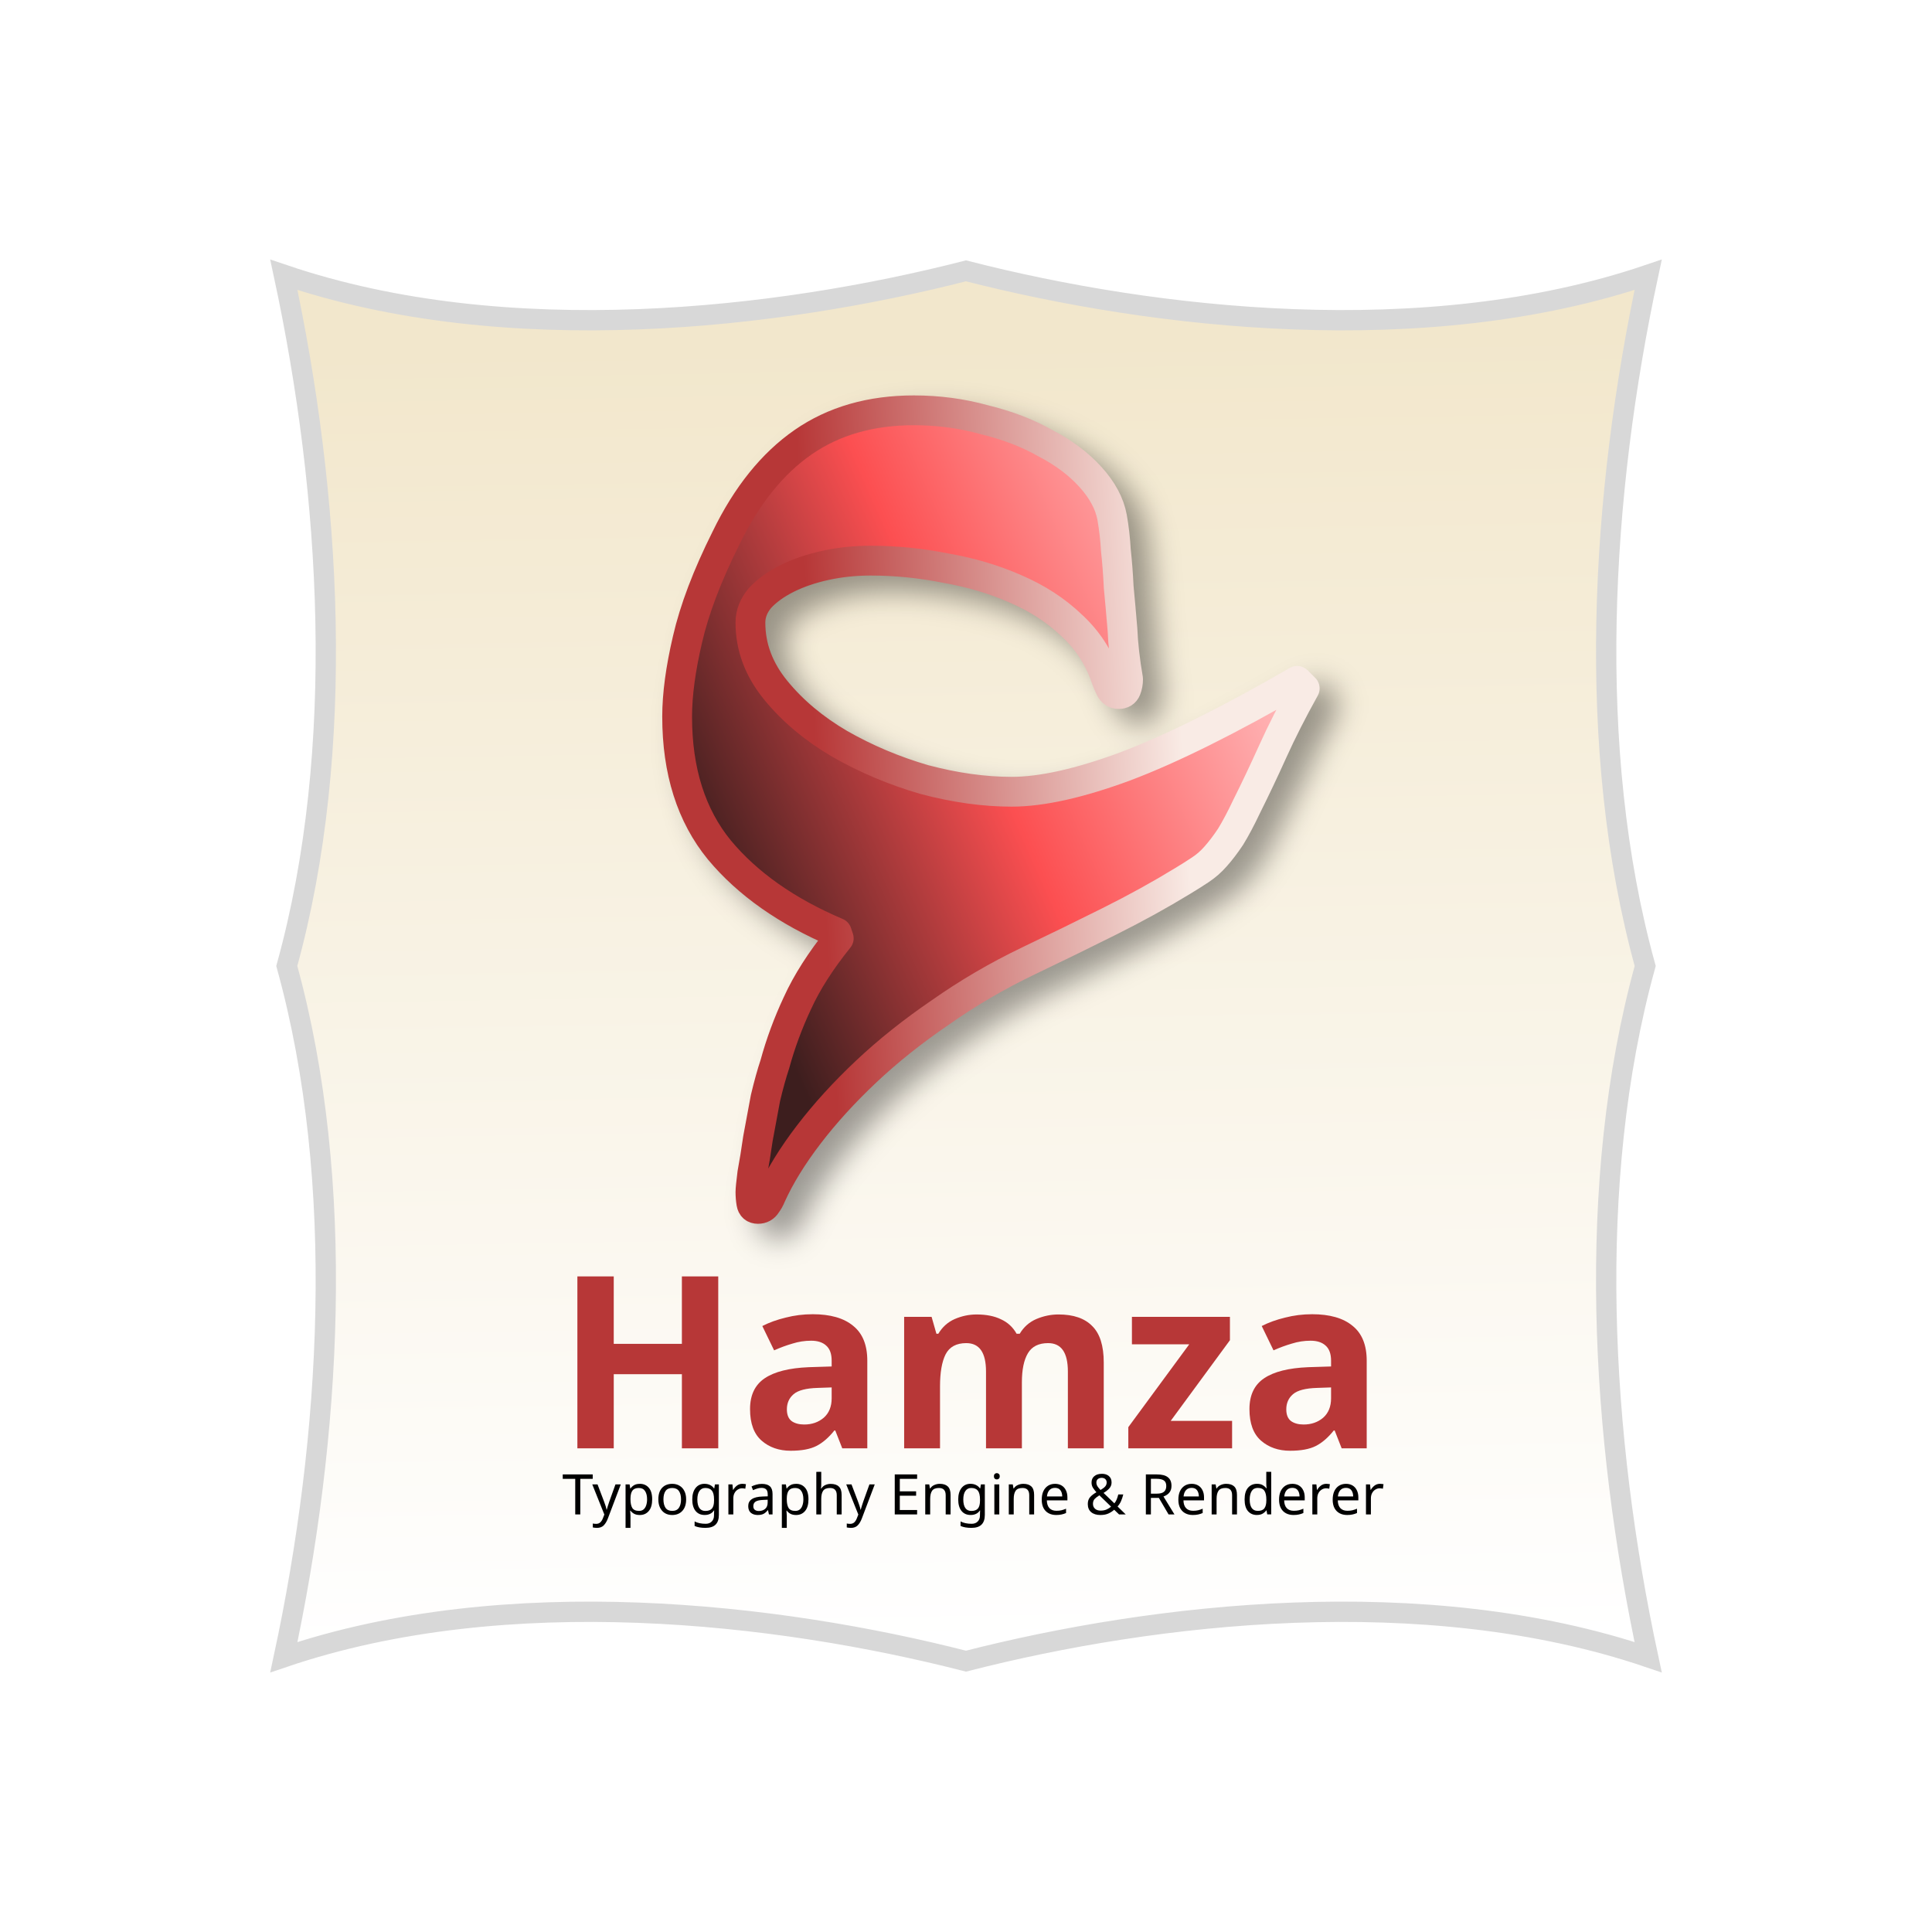
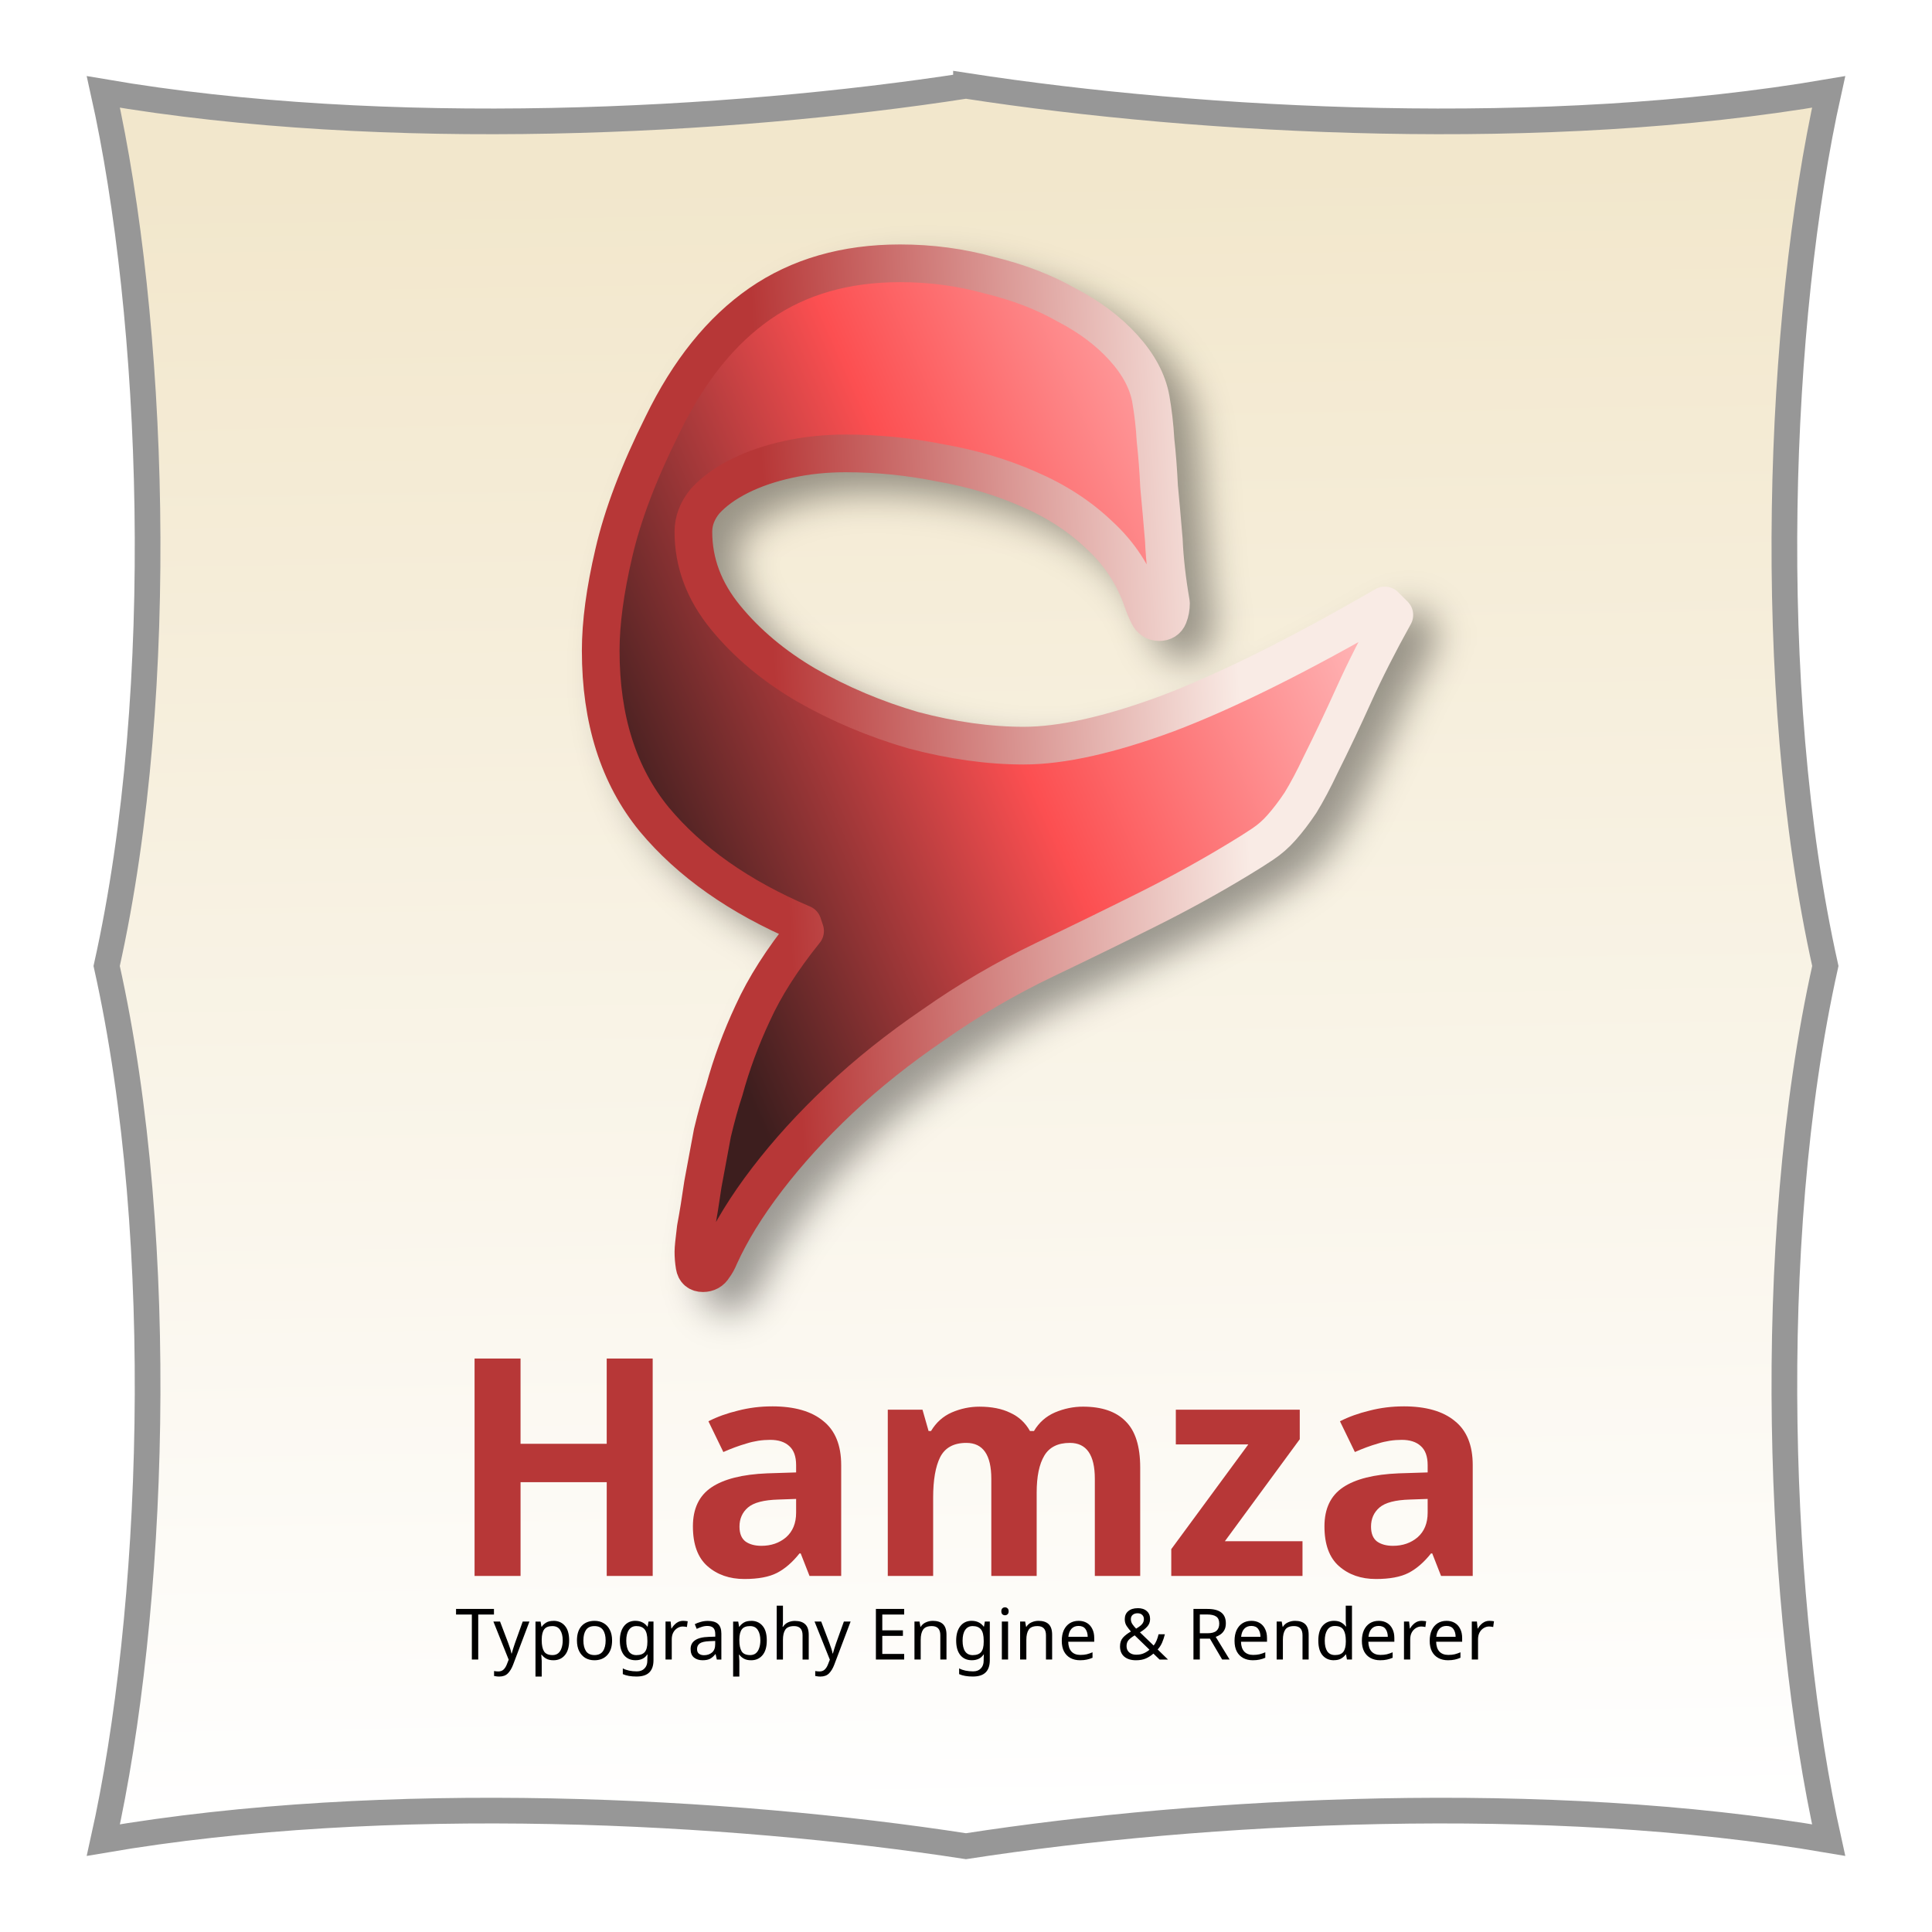
<svg xmlns="http://www.w3.org/2000/svg" xmlns:xlink="http://www.w3.org/1999/xlink" width="512" height="512" viewBox="0 0 135.467 135.467" version="1.1" id="svg1383" xml:space="preserve">
  <defs id="defs1380">
    <linearGradient id="linearGradient81095">
      <stop style="stop-color:#b73737;stop-opacity:1;" offset="0.2" id="stop81091" />
      <stop style="stop-color:#f9ebe5;stop-opacity:1;" offset="0.798" id="stop81093" />
    </linearGradient>
    <linearGradient id="linearGradient22775">
      <stop style="stop-color:#3d1e1e;stop-opacity:1;" offset="0" id="stop22771" />
      <stop style="stop-color:#fc4f51;stop-opacity:1;" offset="0.497" id="stop22773" />
      <stop style="stop-color:#ffbdbe;stop-opacity:1;" offset="1" id="stop80268" />
    </linearGradient>
    <linearGradient id="linearGradient821">
      <stop style="stop-color:#ffffff;stop-opacity:1;" offset="0" id="stop817" />
      <stop style="stop-color:#f2e7cc;stop-opacity:1;" offset="1" id="stop819" />
    </linearGradient>
    <linearGradient id="linearGradient1085">
      <stop style="stop-color:#3bd100;stop-opacity:1;" offset="0" id="stop1081" />
      <stop style="stop-color:#000000;stop-opacity:1;" offset="1" id="stop1083" />
    </linearGradient>
    <linearGradient xlink:href="#linearGradient1085" id="linearGradient1087" x1="28.986" y1="108.99" x2="104.387" y2="108.99" gradientUnits="userSpaceOnUse" gradientTransform="matrix(1.202871,0,0,1.202871,-16.25984,-20.44838)" />
    <linearGradient xlink:href="#linearGradient821" id="linearGradient823" x1="106.044" y1="139.954" x2="103.874" y2="1.432" gradientUnits="userSpaceOnUse" gradientTransform="matrix(0.832179,0,0,0.832179,12.13823,11.74271)" />
    <filter style="color-interpolation-filters:sRGB;" id="filter6583" x="-0.348" y="-0.236" width="1.622" height="1.452">
      <feFlood flood-opacity="0.643" flood-color="rgb(0,0,0)" result="flood" id="feFlood6573" />
      <feComposite in="flood" in2="SourceGraphic" operator="in" result="composite1" id="feComposite6575" />
      <feGaussianBlur in="composite1" stdDeviation="6.984" result="blur" id="feGaussianBlur6577" />
      <feOffset dx="-4.89" dy="-1.735" result="offset" id="feOffset6579" />
      <feComposite in="SourceGraphic" in2="offset" operator="over" result="composite2" id="feComposite6581" />
    </filter>
    <linearGradient xlink:href="#linearGradient22775" id="linearGradient22777" x1="33.893" y1="91.691" x2="93.632" y2="65.197" gradientUnits="userSpaceOnUse" gradientTransform="matrix(0.832179,0,0,0.832179,11.09909,16.76523)" />
    <linearGradient xlink:href="#linearGradient81095" id="linearGradient81097" x1="39.304" y1="93.068" x2="93.602" y2="89.749" gradientUnits="userSpaceOnUse" />
    <filter style="color-interpolation-filters:sRGB;" id="filter89828" x="-0.079" y="-0.062" width="1.189" height="1.143">
      <feFlood flood-opacity="0.38" flood-color="rgb(0,0,0)" result="flood" id="feFlood89818" />
      <feComposite in="flood" in2="SourceGraphic" operator="in" result="composite1" id="feComposite89820" />
      <feGaussianBlur in="composite1" stdDeviation="1.27" result="blur" id="feGaussianBlur89822" />
      <feOffset dx="1.768" dy="1.42" result="offset" id="feOffset89824" />
      <feComposite in="SourceGraphic" in2="offset" operator="over" result="composite2" id="feComposite89826" />
    </filter>
  </defs>
  <g id="layer1">
-     <path id="rect22420" class="UnoptimicedTransforms" d="M 67.732,7.055 C 51.049,11.327 27.055,14.124 7.248,7.406 11.425,26.847 12.834,49.414 7.508,68.693 12.834,87.972 11.425,110.541 7.248,129.982 c 19.807,-6.717 43.801,-3.921 60.484,0.352 16.683,-4.272 40.68,-7.069 60.486,-0.352 -4.177,-19.441 -5.586,-42.01 -0.26,-61.289 C 122.633,49.414 124.042,26.847 128.219,7.406 108.412,14.124 84.416,11.327 67.732,7.055 Z" style="fill:url(#linearGradient823);fill-opacity:1;stroke:#d8d8d8;stroke-width:1.8;stroke-linecap:round;stroke-linejoin:miter;stroke-dasharray:none;stroke-opacity:1;stop-color:#000000" transform="matrix(0.7907761,0,0,0.7907761,14.17138,13.41149)" />
+     <path id="rect22420" class="UnoptimicedTransforms" d="M 67.732,6.977 C 51.049,9.552 27.055,10.798 7.248,7.406 10.779,23.221 11.86,49.061 7.479,68.693 11.86,88.326 10.779,114.168 7.248,129.982 c 19.807,-3.391 43.801,-2.146 60.484,0.43 16.683,-2.576 40.68,-3.821 60.486,-0.43 -3.53,-15.815 -4.612,-41.656 -0.23,-61.289 -4.382,-19.633 -3.3,-45.472 0.23,-61.287 -19.807,3.391 -43.803,2.146 -60.486,-0.43 z" style="fill:url(#linearGradient823);fill-opacity:1;stroke:#979797;stroke-width:1.8;stroke-linecap:round;stroke-linejoin:miter;stroke-dasharray:none;stroke-opacity:1;stop-color:#000000" transform="translate(-6.5000015e-5,-0.9610022)" />
    <text xml:space="preserve" style="font-style:normal;font-variant:normal;font-weight:bold;font-stretch:normal;font-size:141.91px;font-family:'Noto Sans Arabic';-inkscape-font-specification:'Noto Sans Arabic Bold';fill:#000000;fill-opacity:1;stroke:none;stroke-width:4;stroke-linecap:round;stroke-linejoin:round;stroke-dasharray:none;stroke-opacity:1;stop-color:#000000" x="67.854" y="46.44" id="text13030">
      <tspan id="tspan13028" style="stroke-width:4" x="67.854" y="46.44" />
    </text>
-     <g aria-label="Hamza" id="text15942" style="font-style:italic;font-size:21.351px;font-family:Alef;-inkscape-font-specification:'Alef Italic';fill:#b73737;stroke-width:0.671;stroke-linecap:round;stroke-linejoin:round;paint-order:markers stroke fill;stop-color:#000000" transform="matrix(0.7907761,0,0,0.7907761,14.17143,14.17143)">
+     <g aria-label="Hamza" id="text15942" style="font-style:italic;font-size:21.351px;font-family:Alef;-inkscape-font-specification:'Alef Italic';fill:#b73737;stroke-width:0.671;stroke-linecap:round;stroke-linejoin:round;paint-order:markers stroke fill;stop-color:#000000">
      <path d="m 45.766,110.502 h -3.224 v -6.576 h -6.042 v 6.576 H 33.275 V 95.258 h 3.224 v 5.978 h 6.042 v -5.978 h 3.224 z" style="font-style:normal;font-weight:bold;font-family:'Noto Sans';-inkscape-font-specification:'Noto Sans Bold'" id="path142192" />
      <path d="m 54.135,98.61 q 2.349,0 3.587,1.025 1.26,1.003 1.26,3.096 v 7.772 h -2.22 l -0.619,-1.58 h -0.085 q -0.747,0.939 -1.58,1.366 -0.833,0.427 -2.285,0.427 -1.559,0 -2.583,-0.897 -1.025,-0.897 -1.025,-2.797 0,-1.858 1.302,-2.733 1.302,-0.875 3.907,-0.982 l 2.028,-0.064 v -0.512 q 0,-0.918 -0.491,-1.345 -0.47,-0.427 -1.324,-0.427 -0.854,0 -1.665,0.256 -0.811,0.235 -1.623,0.598 l -1.046,-2.156 q 0.918,-0.47 2.071,-0.747 1.153,-0.299 2.391,-0.299 z m 1.687,6.491 -1.238,0.043 q -1.537,0.043 -2.135,0.555 -0.598,0.512 -0.598,1.345 0,0.726 0.427,1.046 0.427,0.299 1.11,0.299 1.025,0 1.729,-0.598 0.705,-0.619 0.705,-1.729 z" style="font-style:normal;font-weight:bold;font-family:'Noto Sans';-inkscape-font-specification:'Noto Sans Bold'" id="path142194" />
      <path d="m 75.934,98.631 q 1.986,0 2.989,1.025 1.025,1.003 1.025,3.245 v 7.601 h -3.181 v -6.811 q 0,-2.519 -1.751,-2.519 -1.26,0 -1.793,0.897 -0.534,0.897 -0.534,2.583 v 5.85 h -3.181 v -6.811 q 0,-2.519 -1.751,-2.519 -1.324,0 -1.836,1.003 -0.491,0.982 -0.491,2.84 v 5.487 H 62.249 V 98.845 h 2.434 l 0.427,1.495 h 0.171 q 0.534,-0.897 1.452,-1.302 0.939,-0.406 1.943,-0.406 1.281,0 2.156,0.427 0.897,0.406 1.388,1.281 h 0.278 Q 73.031,99.443 73.97,99.037 74.931,98.631 75.934,98.631 Z" style="font-style:normal;font-weight:bold;font-family:'Noto Sans';-inkscape-font-specification:'Noto Sans Bold'" id="path142196" />
      <path d="m 91.328,110.502 h -9.202 v -1.879 l 5.402,-7.345 h -5.082 v -2.434 h 8.69 v 2.071 l -5.252,7.153 h 5.444 z" style="font-style:normal;font-weight:bold;font-family:'Noto Sans';-inkscape-font-specification:'Noto Sans Bold'" id="path142198" />
      <path d="m 98.417,98.61 q 2.349,0 3.587,1.025 1.26,1.003 1.26,3.096 v 7.772 h -2.22 l -0.619,-1.58 h -0.085 q -0.747,0.939 -1.58,1.366 -0.833,0.427 -2.285,0.427 -1.559,0 -2.583,-0.897 -1.025,-0.897 -1.025,-2.797 0,-1.858 1.302,-2.733 1.302,-0.875 3.907,-0.982 l 2.028,-0.064 v -0.512 q 0,-0.918 -0.491,-1.345 -0.47,-0.427 -1.324,-0.427 -0.854,0 -1.665,0.256 -0.811,0.235 -1.623,0.598 l -1.046,-2.156 q 0.918,-0.47 2.071,-0.747 1.153,-0.299 2.391,-0.299 z m 1.687,6.491 -1.238,0.043 q -1.537,0.043 -2.135,0.555 -0.598,0.512 -0.598,1.345 0,0.726 0.427,1.046 0.427,0.299 1.11,0.299 1.025,0 1.729,-0.598 0.705,-0.619 0.705,-1.729 z" style="font-style:normal;font-weight:bold;font-family:'Noto Sans';-inkscape-font-specification:'Noto Sans Bold'" id="path142200" />
    </g>
-     <g aria-label="ء" id="text469" style="font-style:italic;font-size:410.012px;font-family:arabswell_1;-inkscape-font-specification:'arabswell_1 Italic';stroke-width:44.235;stroke-linecap:round;stroke-linejoin:round;paint-order:fill markers stroke;stop-color:#000000" transform="matrix(0.7907761,0,0,0.7907761,17.89819,-13.7961)">
-       <path d="m 93.055,78.487 q -1.666,2.999 -2.832,5.581 -1.166,2.582 -2.332,4.915 -0.75,1.583 -1.416,2.666 -0.666,1 -1.333,1.749 -0.583,0.666 -1.333,1.166 -0.75,0.5 -1.583,1 -2.999,1.833 -6.498,3.582 -3.499,1.749 -7.164,3.499 -4.165,1.999 -7.83,4.582 -3.665,2.499 -6.581,5.248 -2.916,2.749 -5.081,5.581 -2.166,2.832 -3.332,5.415 -0.167,0.417 -0.417,0.75 -0.25,0.417 -0.75,0.417 -0.5,0 -0.583,-0.5 -0.083,-0.5 -0.083,-1 0,-0.333 0.167,-1.666 0.25,-1.333 0.5,-3.082 0.333,-1.749 0.666,-3.582 0.417,-1.749 0.833,-2.999 0.75,-2.749 1.999,-5.415 1.25,-2.749 3.665,-5.748 l -0.167,-0.5 q -6.664,-2.832 -10.413,-7.331 -3.749,-4.582 -3.749,-11.829 0,-2.916 0.916,-6.831 0.916,-3.998 3.415,-8.997 2.749,-5.665 6.831,-8.497 4.082,-2.832 9.83,-2.832 3.249,0 6.248,0.833 3.082,0.75 5.415,2.083 2.416,1.25 3.998,2.999 1.583,1.749 1.916,3.582 0.25,1.416 0.333,2.916 0.167,1.499 0.25,3.249 0.167,1.749 0.333,3.749 0.083,1.999 0.5,4.415 0,0.5 -0.167,0.916 -0.167,0.417 -0.666,0.417 -0.5,0 -0.75,-0.5 -0.25,-0.5 -0.417,-1 -0.916,-2.666 -2.999,-4.582 -2.083,-1.999 -4.998,-3.249 -2.832,-1.25 -6.164,-1.833 -3.332,-0.666 -6.664,-0.666 -2.083,0 -3.998,0.417 -1.916,0.417 -3.415,1.166 -1.499,0.75 -2.416,1.749 -0.833,1 -0.833,2.166 0,3.249 2.249,5.998 2.249,2.749 5.665,4.748 3.499,1.999 7.497,3.165 4.082,1.083 7.747,1.083 3.998,0 10.079,-2.249 6.164,-2.332 15.244,-7.58 z" style="font-family:Aldhabi;-inkscape-font-specification:'Aldhabi Italic';fill:url(#linearGradient22777);fill-opacity:1;stroke:url(#linearGradient81097);stroke-width:2.642;stroke-dasharray:none;stroke-opacity:1;paint-order:fill markers stroke;filter:url(#filter89828)" id="path726" />
+     <g aria-label="ء" id="text469" style="font-style:italic;font-size:410.012px;font-family:arabswell_1;-inkscape-font-specification:'arabswell_1 Italic';stroke-width:44.235;stroke-linecap:round;stroke-linejoin:round;stop-color:#000000;paint-order:fill markers stroke" transform="translate(4.712792,-35.36718)">
+       <path d="m 93.055,78.487 q -1.666,2.999 -2.832,5.581 -1.166,2.582 -2.332,4.915 -0.75,1.583 -1.416,2.666 -0.666,1 -1.333,1.749 -0.583,0.666 -1.333,1.166 -0.75,0.5 -1.583,1 -2.999,1.833 -6.498,3.582 -3.499,1.749 -7.164,3.499 -4.165,1.999 -7.83,4.582 -3.665,2.499 -6.581,5.248 -2.916,2.749 -5.081,5.581 -2.166,2.832 -3.332,5.415 -0.167,0.417 -0.417,0.75 -0.25,0.417 -0.75,0.417 -0.5,0 -0.583,-0.5 -0.083,-0.5 -0.083,-1 0,-0.333 0.167,-1.666 0.25,-1.333 0.5,-3.082 0.333,-1.749 0.666,-3.582 0.417,-1.749 0.833,-2.999 0.75,-2.749 1.999,-5.415 1.25,-2.749 3.665,-5.748 l -0.167,-0.5 q -6.664,-2.832 -10.413,-7.331 -3.749,-4.582 -3.749,-11.829 0,-2.916 0.916,-6.831 0.916,-3.998 3.415,-8.997 2.749,-5.665 6.831,-8.497 4.082,-2.832 9.83,-2.832 3.249,0 6.248,0.833 3.082,0.75 5.415,2.083 2.416,1.25 3.998,2.999 1.583,1.749 1.916,3.582 0.25,1.416 0.333,2.916 0.167,1.499 0.25,3.249 0.167,1.749 0.333,3.749 0.083,1.999 0.5,4.415 0,0.5 -0.167,0.916 -0.167,0.417 -0.666,0.417 -0.5,0 -0.75,-0.5 -0.25,-0.5 -0.417,-1 -0.916,-2.666 -2.999,-4.582 -2.083,-1.999 -4.998,-3.249 -2.832,-1.25 -6.164,-1.833 -3.332,-0.666 -6.664,-0.666 -2.083,0 -3.998,0.417 -1.916,0.417 -3.415,1.166 -1.499,0.75 -2.416,1.749 -0.833,1 -0.833,2.166 0,3.249 2.249,5.998 2.249,2.749 5.665,4.748 3.499,1.999 7.497,3.165 4.082,1.083 7.747,1.083 3.998,0 10.079,-2.249 6.164,-2.332 15.244,-7.58 z" style="font-family:Aldhabi;-inkscape-font-specification:'Aldhabi Italic';fill:url(#linearGradient22777);fill-opacity:1;stroke:url(#linearGradient81097);stroke-width:2.642;stroke-dasharray:none;stroke-opacity:1;filter:url(#filter89828);paint-order:fill markers stroke" id="path726" />
    </g>
-     <g aria-label="Typography Engine &amp; Renderer" id="text36165" style="font-size:4.969px;font-family:'Noto Sans';-inkscape-font-specification:'Noto Sans';fill:#b73737;stroke-width:15.674;stroke-linecap:round;stroke-linejoin:round;stop-color:#000000" transform="matrix(0.7907761,0,0,0.7907761,14.17143,14.17143)">
+     <g aria-label="Typography Engine &amp; Renderer" id="text36165" style="font-size:4.969px;font-family:'Noto Sans';-inkscape-font-specification:'Noto Sans';fill:#b73737;stroke-width:15.674;stroke-linecap:round;stroke-linejoin:round;stop-color:#000000">
      <path d="m 33.532,116.362 h -0.447 v -3.155 h -1.108 v -0.393 h 2.658 v 0.393 h -1.103 z" style="fill:#000000" id="path142203" />
      <path d="m 34.595,113.699 h 0.467 l 0.576,1.515 q 0.075,0.204 0.134,0.383 0.06,0.179 0.089,0.343 h 0.02 q 0.03,-0.124 0.094,-0.323 0.065,-0.204 0.134,-0.407 l 0.542,-1.51 h 0.472 l -1.148,3.031 q -0.144,0.378 -0.363,0.601 -0.219,0.224 -0.606,0.224 -0.119,0 -0.209,-0.015 -0.089,-0.01 -0.154,-0.025 v -0.348 q 0.055,0.01 0.129,0.02 0.08,0.01 0.164,0.01 0.229,0 0.368,-0.129 0.139,-0.129 0.224,-0.343 l 0.139,-0.353 z" style="fill:#000000" id="path142205" />
      <path d="m 38.814,113.649 q 0.492,0 0.79,0.343 0.303,0.343 0.303,1.034 0,0.681 -0.303,1.034 -0.298,0.353 -0.795,0.353 -0.308,0 -0.512,-0.114 -0.199,-0.114 -0.313,-0.273 h -0.03 q 0.005,0.085 0.015,0.214 0.015,0.129 0.015,0.224 v 1.093 h -0.437 v -3.856 h 0.358 l 0.06,0.363 h 0.02 q 0.119,-0.174 0.313,-0.293 0.194,-0.119 0.517,-0.119 z m -0.08,0.368 q -0.407,0 -0.576,0.229 -0.169,0.229 -0.174,0.696 v 0.085 q 0,0.492 0.159,0.76 0.164,0.263 0.601,0.263 0.238,0 0.398,-0.129 0.159,-0.134 0.234,-0.368 0.08,-0.234 0.08,-0.532 0,-0.457 -0.179,-0.73 -0.174,-0.273 -0.542,-0.273 z" style="fill:#000000" id="path142207" />
      <path d="m 42.918,115.026 q 0,0.661 -0.338,1.024 -0.333,0.363 -0.904,0.363 -0.353,0 -0.631,-0.159 -0.273,-0.164 -0.432,-0.472 -0.159,-0.313 -0.159,-0.755 0,-0.661 0.328,-1.019 0.333,-0.358 0.909,-0.358 0.358,0 0.636,0.164 0.278,0.159 0.432,0.467 0.159,0.303 0.159,0.745 z m -2.012,0 q 0,0.472 0.184,0.75 0.189,0.273 0.596,0.273 0.402,0 0.591,-0.273 0.189,-0.278 0.189,-0.75 0,-0.472 -0.189,-0.74 -0.189,-0.268 -0.596,-0.268 -0.407,0 -0.591,0.268 -0.184,0.268 -0.184,0.74 z" style="fill:#000000" id="path142209" />
      <path d="m 44.553,113.649 q 0.263,0 0.472,0.099 0.214,0.099 0.363,0.303 h 0.025 l 0.06,-0.353 h 0.348 v 2.708 q 0,0.571 -0.293,0.86 -0.288,0.288 -0.899,0.288 -0.586,0 -0.959,-0.169 v -0.402 q 0.393,0.209 0.984,0.209 0.343,0 0.537,-0.204 0.199,-0.199 0.199,-0.547 v -0.104 q 0,-0.06 0.005,-0.169 0.005,-0.114 0.01,-0.159 h -0.02 q -0.268,0.402 -0.825,0.402 -0.517,0 -0.81,-0.363 -0.288,-0.363 -0.288,-1.014 0,-0.636 0.288,-1.009 0.293,-0.378 0.805,-0.378 z m 0.06,0.368 q -0.333,0 -0.517,0.268 -0.184,0.263 -0.184,0.755 0,0.492 0.179,0.755 0.179,0.258 0.532,0.258 0.402,0 0.586,-0.214 0.184,-0.219 0.184,-0.701 v -0.104 q 0,-0.542 -0.189,-0.78 -0.189,-0.238 -0.591,-0.238 z" style="fill:#000000" id="path142211" />
      <path d="m 47.907,113.649 q 0.075,0 0.159,0.01 0.084,0.005 0.154,0.02 l -0.055,0.402 q -0.065,-0.015 -0.144,-0.025 -0.08,-0.01 -0.144,-0.01 -0.204,0 -0.383,0.114 -0.179,0.109 -0.288,0.313 -0.104,0.199 -0.104,0.467 v 1.421 h -0.437 v -2.663 h 0.358 l 0.05,0.487 h 0.02 q 0.124,-0.219 0.328,-0.378 0.209,-0.159 0.487,-0.159 z" style="fill:#000000" id="path142213" />
      <path d="m 49.626,113.654 q 0.487,0 0.72,0.214 0.234,0.214 0.234,0.681 v 1.814 h -0.318 l -0.084,-0.378 h -0.02 q -0.174,0.219 -0.368,0.323 -0.194,0.104 -0.527,0.104 -0.363,0 -0.601,-0.189 -0.238,-0.194 -0.238,-0.601 0,-0.398 0.313,-0.611 0.313,-0.219 0.964,-0.238 l 0.452,-0.015 v -0.159 q 0,-0.333 -0.144,-0.462 -0.144,-0.129 -0.407,-0.129 -0.209,0 -0.398,0.065 -0.189,0.06 -0.353,0.139 l -0.134,-0.328 q 0.174,-0.094 0.412,-0.159 0.238,-0.07 0.497,-0.07 z m 0.522,1.406 -0.393,0.015 q -0.497,0.02 -0.691,0.159 -0.189,0.139 -0.189,0.393 0,0.224 0.134,0.328 0.139,0.104 0.353,0.104 0.333,0 0.556,-0.184 0.229,-0.189 0.229,-0.576 z" style="fill:#000000" id="path142215" />
      <path d="m 52.672,113.649 q 0.492,0 0.79,0.343 0.303,0.343 0.303,1.034 0,0.681 -0.303,1.034 -0.298,0.353 -0.795,0.353 -0.308,0 -0.512,-0.114 -0.199,-0.114 -0.313,-0.273 h -0.03 q 0.005,0.085 0.015,0.214 0.015,0.129 0.015,0.224 v 1.093 h -0.437 v -3.856 h 0.358 l 0.06,0.363 h 0.02 q 0.119,-0.174 0.313,-0.293 0.194,-0.119 0.517,-0.119 z m -0.08,0.368 q -0.407,0 -0.576,0.229 -0.169,0.229 -0.174,0.696 v 0.085 q 0,0.492 0.159,0.76 0.164,0.263 0.601,0.263 0.238,0 0.398,-0.129 0.159,-0.134 0.234,-0.368 0.08,-0.234 0.08,-0.532 0,-0.457 -0.179,-0.73 -0.174,-0.273 -0.542,-0.273 z" style="fill:#000000" id="path142217" />
      <path d="m 54.898,112.586 v 1.108 q 0,0.199 -0.025,0.373 h 0.03 q 0.129,-0.204 0.348,-0.308 0.224,-0.104 0.482,-0.104 0.482,0 0.725,0.234 0.248,0.229 0.248,0.74 v 1.734 h -0.432 v -1.704 q 0,-0.641 -0.596,-0.641 -0.447,0 -0.616,0.253 -0.164,0.248 -0.164,0.716 v 1.376 h -0.437 v -3.776 z" style="fill:#000000" id="path142219" />
      <path d="m 57.114,113.699 h 0.467 l 0.576,1.515 q 0.075,0.204 0.134,0.383 0.06,0.179 0.089,0.343 h 0.02 q 0.03,-0.124 0.094,-0.323 0.065,-0.204 0.134,-0.407 l 0.542,-1.51 h 0.472 l -1.148,3.031 q -0.144,0.378 -0.363,0.601 -0.219,0.224 -0.606,0.224 -0.119,0 -0.209,-0.015 -0.089,-0.01 -0.154,-0.025 v -0.348 q 0.055,0.01 0.129,0.02 0.08,0.01 0.164,0.01 0.229,0 0.368,-0.129 0.139,-0.129 0.224,-0.343 l 0.139,-0.353 z" style="fill:#000000" id="path142221" />
      <path d="m 63.399,116.362 h -1.983 v -3.548 h 1.983 v 0.393 h -1.535 v 1.108 h 1.446 v 0.388 h -1.446 v 1.267 h 1.535 z" style="fill:#000000" id="path142223" />
      <path d="m 65.402,113.649 q 0.477,0 0.72,0.234 0.243,0.234 0.243,0.745 v 1.734 h -0.432 v -1.704 q 0,-0.641 -0.596,-0.641 -0.442,0 -0.611,0.248 -0.169,0.248 -0.169,0.716 v 1.381 h -0.437 v -2.663 h 0.353 l 0.065,0.363 h 0.025 q 0.129,-0.209 0.358,-0.308 0.229,-0.104 0.482,-0.104 z" style="fill:#000000" id="path142225" />
      <path d="m 68.135,113.649 q 0.263,0 0.472,0.099 0.214,0.099 0.363,0.303 h 0.025 l 0.06,-0.353 h 0.348 v 2.708 q 0,0.571 -0.293,0.86 -0.288,0.288 -0.899,0.288 -0.586,0 -0.959,-0.169 v -0.402 q 0.393,0.209 0.984,0.209 0.343,0 0.537,-0.204 0.199,-0.199 0.199,-0.547 v -0.104 q 0,-0.06 0.005,-0.169 0.005,-0.114 0.01,-0.159 h -0.02 q -0.268,0.402 -0.825,0.402 -0.517,0 -0.81,-0.363 -0.288,-0.363 -0.288,-1.014 0,-0.636 0.288,-1.009 0.293,-0.378 0.805,-0.378 z m 0.06,0.368 q -0.333,0 -0.517,0.268 -0.184,0.263 -0.184,0.755 0,0.492 0.179,0.755 0.179,0.258 0.532,0.258 0.402,0 0.586,-0.214 0.184,-0.219 0.184,-0.701 v -0.104 q 0,-0.542 -0.189,-0.78 -0.189,-0.238 -0.591,-0.238 z" style="fill:#000000" id="path142227" />
      <path d="m 70.47,112.7 q 0.099,0 0.174,0.07 0.08,0.065 0.08,0.209 0,0.144 -0.08,0.214 -0.075,0.065 -0.174,0.065 -0.109,0 -0.184,-0.065 -0.075,-0.07 -0.075,-0.214 0,-0.144 0.075,-0.209 0.075,-0.07 0.184,-0.07 z m 0.214,0.999 v 2.663 h -0.437 v -2.663 z" style="fill:#000000" id="path142229" />
      <path d="m 72.81,113.649 q 0.477,0 0.72,0.234 0.243,0.234 0.243,0.745 v 1.734 h -0.432 v -1.704 q 0,-0.641 -0.596,-0.641 -0.442,0 -0.611,0.248 -0.169,0.248 -0.169,0.716 v 1.381 h -0.437 v -2.663 h 0.353 l 0.065,0.363 h 0.025 q 0.129,-0.209 0.358,-0.308 0.229,-0.104 0.482,-0.104 z" style="fill:#000000" id="path142231" />
      <path d="m 75.627,113.649 q 0.338,0 0.586,0.149 0.248,0.149 0.378,0.422 0.134,0.268 0.134,0.631 v 0.263 h -1.824 q 0.01,0.452 0.229,0.691 0.224,0.234 0.621,0.234 0.253,0 0.447,-0.045 0.199,-0.05 0.407,-0.139 v 0.383 q -0.204,0.089 -0.402,0.129 -0.199,0.045 -0.472,0.045 -0.383,0 -0.671,-0.154 -0.288,-0.154 -0.452,-0.457 -0.159,-0.303 -0.159,-0.75 0,-0.437 0.144,-0.75 0.149,-0.313 0.412,-0.482 0.268,-0.169 0.621,-0.169 z m -0.005,0.358 q -0.313,0 -0.497,0.204 -0.179,0.199 -0.214,0.556 h 1.356 q -0.005,-0.338 -0.159,-0.547 -0.154,-0.214 -0.487,-0.214 z" style="fill:#000000" id="path142233" />
      <path d="m 79.781,112.76 q 0.398,0 0.626,0.204 0.234,0.199 0.234,0.561 0,0.313 -0.204,0.532 -0.199,0.219 -0.507,0.398 l 0.959,0.924 q 0.129,-0.154 0.209,-0.353 0.084,-0.204 0.139,-0.437 h 0.442 q -0.08,0.323 -0.199,0.596 -0.119,0.268 -0.308,0.472 l 0.725,0.706 h -0.591 l -0.432,-0.417 q -0.234,0.209 -0.522,0.338 -0.288,0.129 -0.701,0.129 -0.517,0 -0.82,-0.253 -0.298,-0.253 -0.298,-0.72 0,-0.378 0.204,-0.611 0.209,-0.234 0.561,-0.432 -0.159,-0.179 -0.298,-0.383 -0.134,-0.204 -0.134,-0.477 0,-0.363 0.243,-0.566 0.243,-0.209 0.671,-0.209 z m -0.015,0.358 q -0.209,0 -0.343,0.109 -0.129,0.109 -0.129,0.303 0,0.179 0.094,0.333 0.094,0.149 0.273,0.333 0.293,-0.169 0.417,-0.318 0.129,-0.149 0.129,-0.353 0,-0.179 -0.119,-0.293 -0.119,-0.114 -0.323,-0.114 z m -0.204,1.55 q -0.268,0.159 -0.422,0.323 -0.149,0.164 -0.149,0.432 0,0.273 0.184,0.437 0.184,0.164 0.492,0.164 0.318,0 0.542,-0.104 0.229,-0.104 0.388,-0.248 z" style="fill:#000000" id="path142235" />
      <path d="m 84.661,112.815 q 0.661,0 0.974,0.253 0.318,0.248 0.318,0.755 0,0.283 -0.104,0.472 -0.104,0.189 -0.268,0.303 -0.159,0.114 -0.338,0.174 l 0.974,1.59 h -0.522 l -0.86,-1.466 h -0.706 v 1.466 h -0.447 v -3.548 z m -0.025,0.388 h -0.507 v 1.317 h 0.532 q 0.432,0 0.631,-0.169 0.199,-0.174 0.199,-0.507 0,-0.348 -0.209,-0.492 -0.209,-0.149 -0.646,-0.149 z" style="fill:#000000" id="path142237" />
      <path d="m 87.741,113.649 q 0.338,0 0.586,0.149 0.248,0.149 0.378,0.422 0.134,0.268 0.134,0.631 v 0.263 h -1.824 q 0.01,0.452 0.229,0.691 0.224,0.234 0.621,0.234 0.253,0 0.447,-0.045 0.199,-0.05 0.407,-0.139 v 0.383 q -0.204,0.089 -0.402,0.129 -0.199,0.045 -0.472,0.045 -0.383,0 -0.671,-0.154 -0.288,-0.154 -0.452,-0.457 -0.159,-0.303 -0.159,-0.75 0,-0.437 0.144,-0.75 0.149,-0.313 0.412,-0.482 0.268,-0.169 0.621,-0.169 z m -0.005,0.358 q -0.313,0 -0.497,0.204 -0.179,0.199 -0.214,0.556 h 1.356 q -0.005,-0.338 -0.159,-0.547 -0.154,-0.214 -0.487,-0.214 z" style="fill:#000000" id="path142239" />
      <path d="m 90.797,113.649 q 0.477,0 0.72,0.234 0.243,0.234 0.243,0.745 v 1.734 H 91.329 v -1.704 q 0,-0.641 -0.596,-0.641 -0.442,0 -0.611,0.248 -0.169,0.248 -0.169,0.716 v 1.381 h -0.437 v -2.663 h 0.353 l 0.065,0.363 h 0.025 q 0.129,-0.209 0.358,-0.308 0.229,-0.104 0.482,-0.104 z" style="fill:#000000" id="path142241" />
      <path d="m 93.53,116.412 q -0.497,0 -0.795,-0.343 -0.298,-0.348 -0.298,-1.034 0,-0.686 0.298,-1.034 0.303,-0.353 0.8,-0.353 0.308,0 0.502,0.114 0.199,0.114 0.323,0.278 h 0.03 q -0.01,-0.065 -0.02,-0.189 -0.01,-0.129 -0.01,-0.204 v -1.063 h 0.437 v 3.776 h -0.353 l -0.065,-0.358 h -0.02 q -0.119,0.169 -0.318,0.288 -0.199,0.119 -0.512,0.119 z m 0.07,-0.363 q 0.422,0 0.591,-0.229 0.174,-0.234 0.174,-0.701 v -0.08 q 0,-0.497 -0.164,-0.76 -0.164,-0.268 -0.606,-0.268 -0.353,0 -0.532,0.283 -0.174,0.278 -0.174,0.75 0,0.477 0.174,0.74 0.179,0.263 0.537,0.263 z" style="fill:#000000" id="path142243" />
      <path d="m 96.67,113.649 q 0.338,0 0.586,0.149 0.248,0.149 0.378,0.422 0.134,0.268 0.134,0.631 v 0.263 h -1.824 q 0.01,0.452 0.229,0.691 0.224,0.234 0.621,0.234 0.253,0 0.447,-0.045 0.199,-0.05 0.407,-0.139 v 0.383 q -0.204,0.089 -0.402,0.129 -0.199,0.045 -0.472,0.045 -0.383,0 -0.671,-0.154 -0.288,-0.154 -0.452,-0.457 -0.159,-0.303 -0.159,-0.75 0,-0.437 0.144,-0.75 0.149,-0.313 0.412,-0.482 0.268,-0.169 0.621,-0.169 z m -0.005,0.358 q -0.313,0 -0.497,0.204 -0.179,0.199 -0.214,0.556 h 1.356 q -0.005,-0.338 -0.159,-0.547 -0.154,-0.214 -0.487,-0.214 z" style="fill:#000000" id="path142245" />
      <path d="m 99.686,113.649 q 0.075,0 0.159,0.01 0.084,0.005 0.154,0.02 l -0.055,0.402 q -0.065,-0.015 -0.144,-0.025 -0.08,-0.01 -0.144,-0.01 -0.204,0 -0.383,0.114 -0.179,0.109 -0.288,0.313 -0.104,0.199 -0.104,0.467 v 1.421 h -0.437 v -2.663 h 0.358 l 0.05,0.487 h 0.02 q 0.124,-0.219 0.328,-0.378 0.209,-0.159 0.487,-0.159 z" style="fill:#000000" id="path142247" />
      <path d="m 101.425,113.649 q 0.338,0 0.586,0.149 0.248,0.149 0.378,0.422 0.134,0.268 0.134,0.631 v 0.263 h -1.824 q 0.01,0.452 0.229,0.691 0.224,0.234 0.621,0.234 0.253,0 0.447,-0.045 0.199,-0.05 0.407,-0.139 v 0.383 q -0.204,0.089 -0.402,0.129 -0.199,0.045 -0.472,0.045 -0.383,0 -0.671,-0.154 -0.288,-0.154 -0.452,-0.457 -0.159,-0.303 -0.159,-0.75 0,-0.437 0.144,-0.75 0.149,-0.313 0.412,-0.482 0.268,-0.169 0.621,-0.169 z m -0.005,0.358 q -0.313,0 -0.497,0.204 -0.179,0.199 -0.214,0.556 h 1.356 q -0.005,-0.338 -0.159,-0.547 -0.154,-0.214 -0.487,-0.214 z" style="fill:#000000" id="path142249" />
      <path d="m 104.441,113.649 q 0.074,0 0.159,0.01 0.085,0.005 0.154,0.02 l -0.055,0.402 q -0.065,-0.015 -0.144,-0.025 -0.08,-0.01 -0.144,-0.01 -0.204,0 -0.383,0.114 -0.179,0.109 -0.288,0.313 -0.104,0.199 -0.104,0.467 v 1.421 h -0.437 v -2.663 h 0.358 l 0.05,0.487 h 0.02 q 0.124,-0.219 0.328,-0.378 0.209,-0.159 0.487,-0.159 z" style="fill:#000000" id="path142251" />
    </g>
  </g>
</svg>
